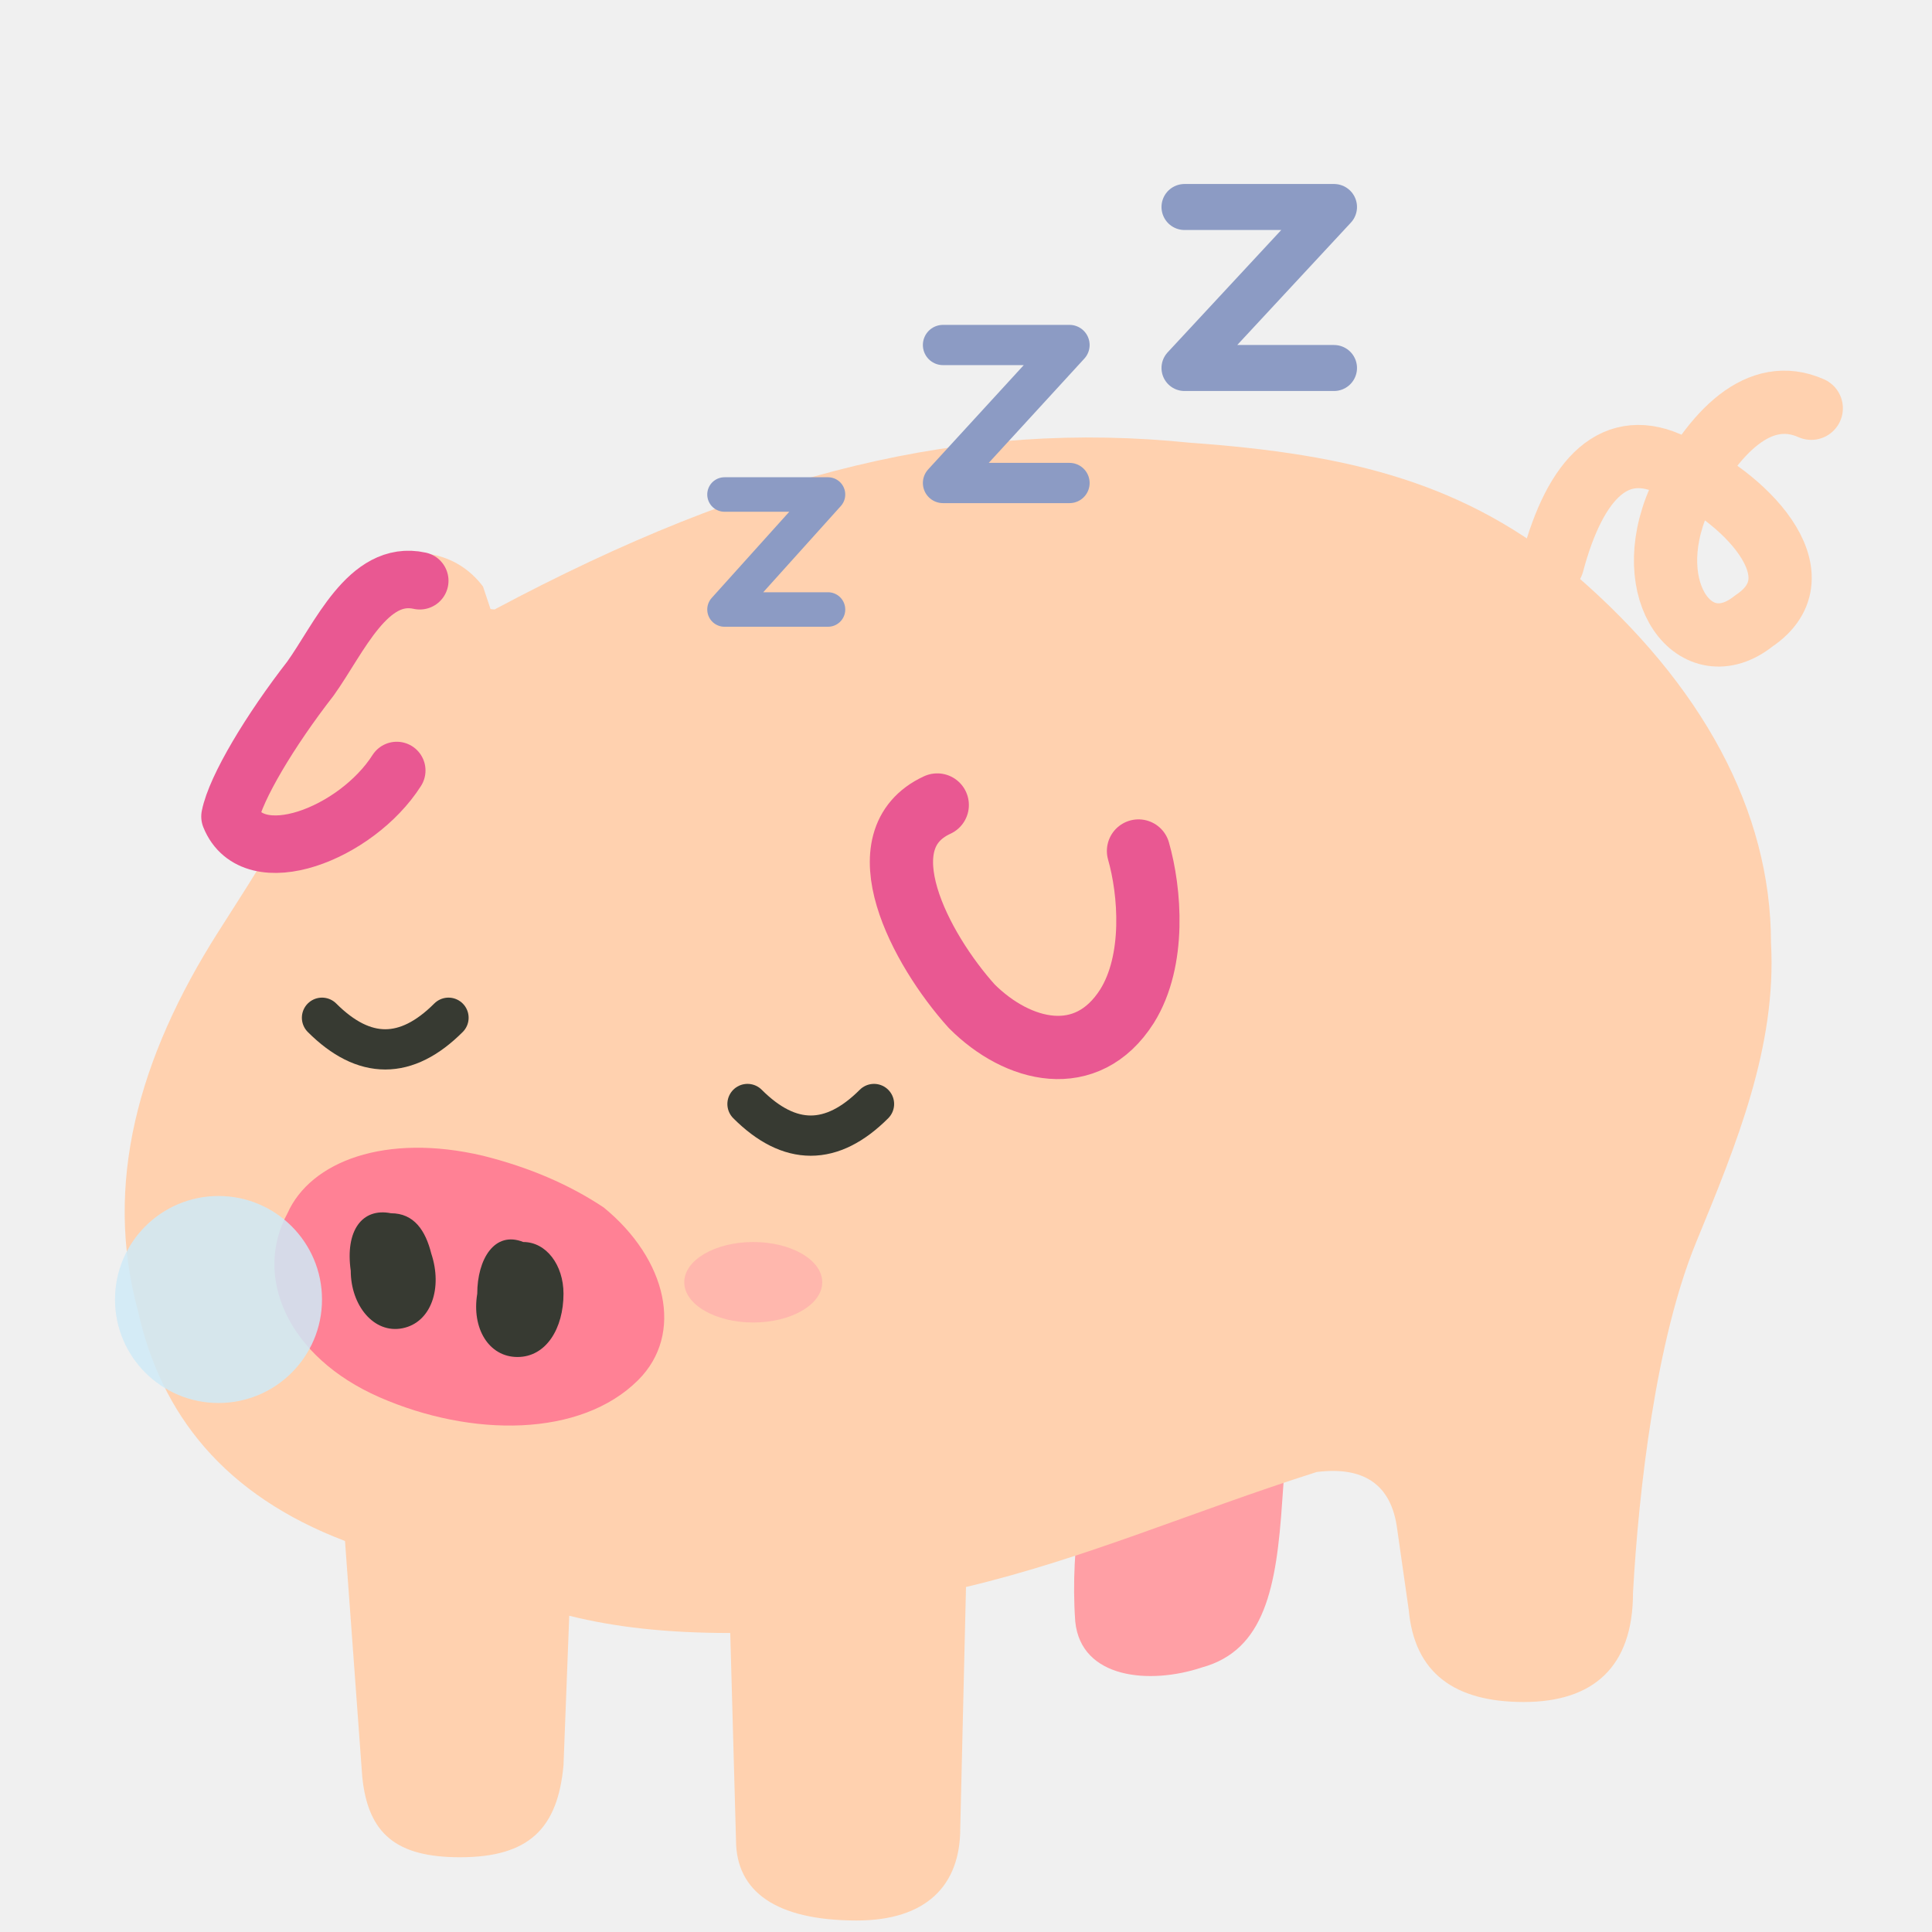
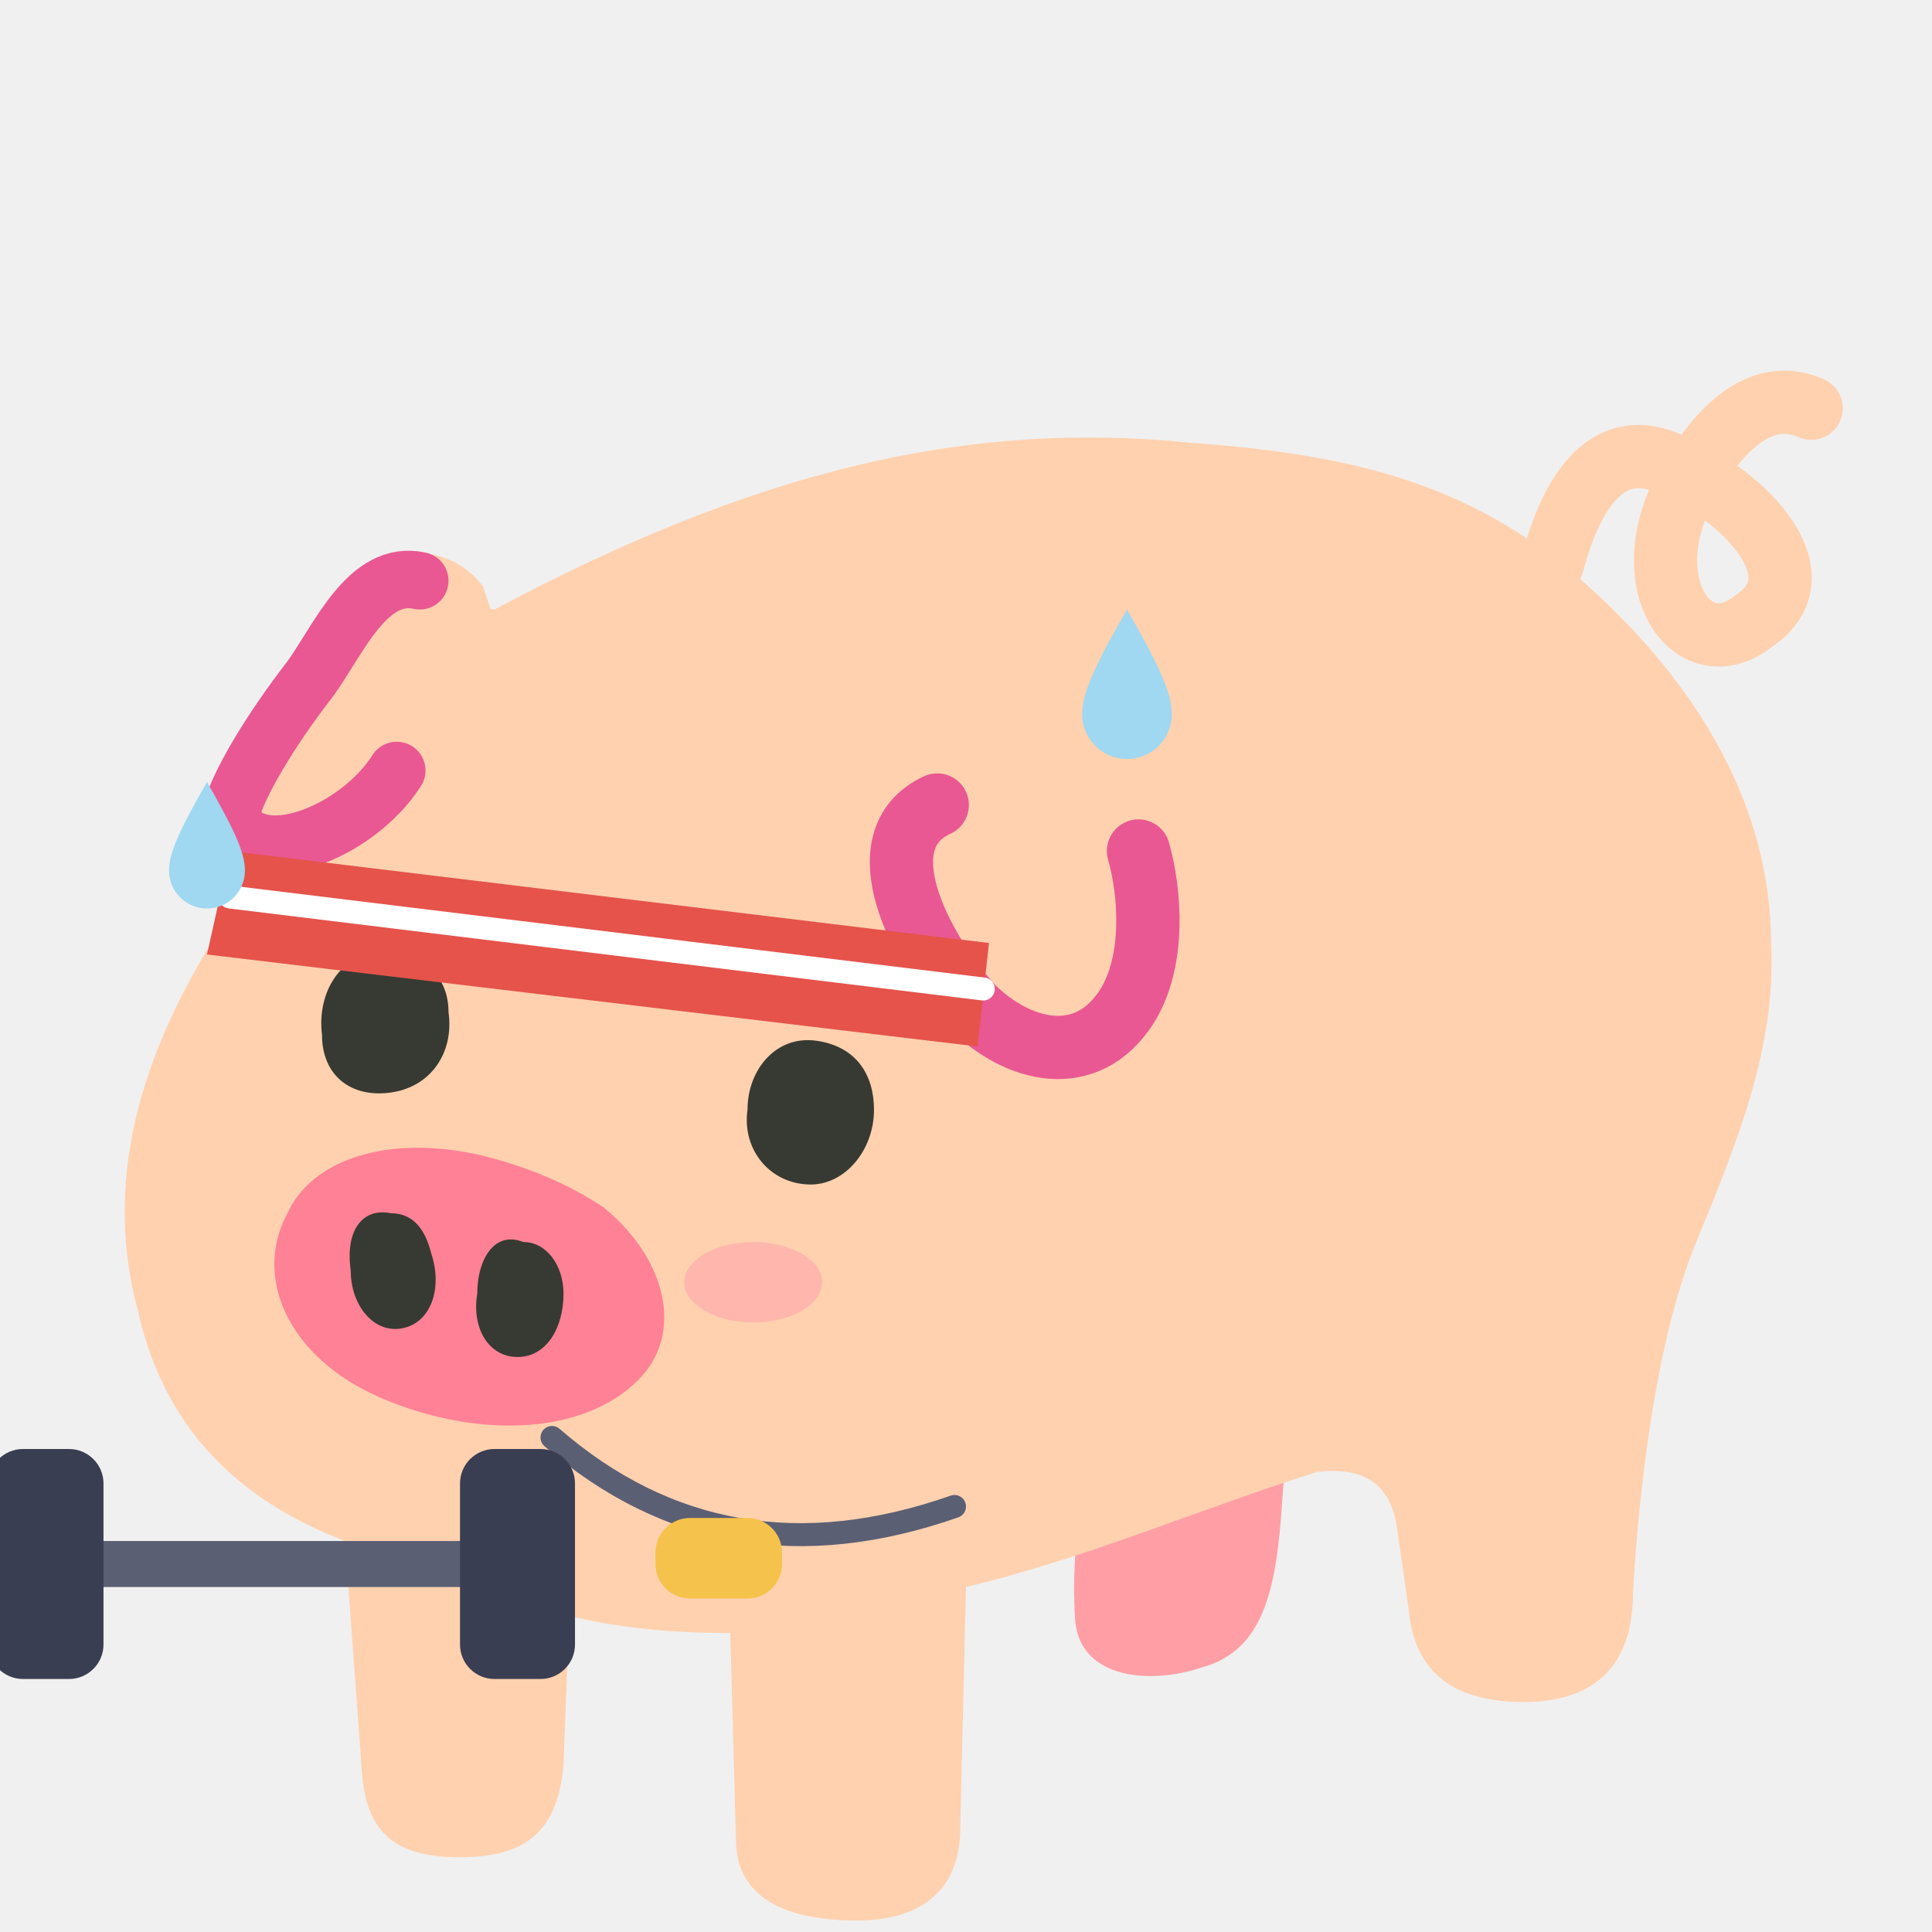
- <svg xmlns="http://www.w3.org/2000/svg" viewBox="24 -36 336 336" width="128" height="128" role="img" aria-label="睡着了">
+ <svg xmlns="http://www.w3.org/2000/svg" viewBox="24 -36 336 336" width="128" height="128" role="img" aria-label="健身教练">
  <style>
    .eye{animation:blink 4.2s infinite;transform-box:fill-box;transform-origin:50% 50%}
    .tail{animation:wag 1.4s ease-in-out infinite;transform-origin:296px 64px}
    .ear2{animation:flick 5.2s ease-in-out infinite;transform-origin:205px 108px}
    @keyframes blink{0%,90%,100%{transform:scaleY(1)}93%{transform:scaleY(.1)}}
    @keyframes wag{50%{transform:rotate(14deg)}}
    @keyframes flick{0%,80%,100%{transform:rotate(0)}85%{transform:rotate(-12deg)}90%{transform:rotate(4deg)}}
-     .breathe{animation:breathe 3.6s ease-in-out infinite;transform-origin:190px 298px}
-     .tail{animation:none}.ear2{animation:none}
-     .bubble{animation:bubble 3.6s ease-in-out infinite;transform-box:fill-box;transform-origin:100% 50%}
-     .z1{animation:z 3.6s ease-out infinite}.z2{animation:z 3.6s ease-out -1.2s infinite}.z3{animation:z 3.6s ease-out -2.4s infinite}
-     @keyframes breathe{0%,100%{transform:scale(1) rotate(0)}50%{transform:scale(1.025,.97) rotate(1deg)}}
-     @keyframes bubble{0%,100%{transform:scale(.3)}50%{transform:scale(1)}}
-     @keyframes z{0%{opacity:0;transform:translate(0,14px)}30%{opacity:1}100%{opacity:0;transform:translate(24px,-36px)}}
+     .squat{animation:squat 1.2s ease-in-out infinite;transform-origin:190px 298px}
+     .bell{animation:lift 1.2s ease-in-out infinite}
+     .s1{animation:fling 1.2s ease-out infinite}.s2{animation:fling 1.2s ease-out -.6s infinite}
+     @keyframes squat{0%,100%{transform:scale(1,1)}50%{transform:scale(1.03,.94)}}
+     @keyframes lift{0%,100%{transform:translateY(0)}50%{transform:translateY(-70px)}}
+     @keyframes fling{0%{opacity:0;transform:translate(0,0)}20%{opacity:1}100%{opacity:0;transform:translate(26px,-30px)}}
    @media (prefers-reduced-motion:reduce){*{animation:none!important}}
  </style>
-   <g class="breathe">
+   <g class="squat">
    <g class="pig" stroke-linecap="round" stroke-linejoin="round">
      <path fill="#FF9FA5" d="M214 210C213 221 210 232 211 246C212 256 224 257 233 254C244 251 246 240 247 225L248 211Z" />
      <path class="tail" d="M294 62C298 47 305 40 315 45C327 50 341 64 329 72C319 80 309 67 316 51C322 39 330 31 339 35" fill="none" stroke="#FFD1AF" stroke-width="11" />
      <path fill="#FFD1AF" d="M110 70C155 46 192 37 231 41C259 43 279 48 298 64C320 83 332 105 332 128C333 146 326 163 319 180C312 197 309 223 308 241C308 254 301 260 289 260C277 260 270 255 269 244L267 230C266 222 261 219 253 220C231 227 213 235 192 240L191 282C191 292 185 298 173 298C159 298 152 293 152 284L151 248C140 248 131 247 123 245L122 271C121 282 116 287 104 287C93 287 88 283 87 273L84 232C63 224 52 210 48 192C42 170 48 148 62 126C69 115 75 106 80 94C87 79 96 68 110 70Z" />
      <path fill="#FFD1AF" d="M63 107C64 97 75 81 84 68C90 58 102 58 108 66L115 87L90 113Z" />
      <path class="ear1" d="M97 65C88 63 83 75 78 82C71 91 65 101 64 106C68 116 86 109 93 98" fill="none" stroke="#E95892" stroke-width="10" />
      <path class="ear2" d="M187 104C174 110 184 129 193 139C201 147 213 150 220 139C225 131 224 119 222 112" fill="none" stroke="#E95892" stroke-width="11" />
-       <path d="M80 141Q91 152 102 141M154 156Q165 167 176 156" fill="none" stroke="#373A32" stroke-width="7" />
+       <path class="eye" fill="#373A32" d="M91 130C84 129 79 136 80 144C80 151 85 155 92 154C99 153 103 147 102 140C102 134 98 130 91 130Z" />
+       <path class="eye" fill="#373A32" d="M166 145C159 144 154 150 154 157C153 164 158 170 165 170C171 170 176 164 176 157C176 151 173 146 166 145Z" />
      <g class="snout">
        <path fill="#FF8195" d="M108 165C91 161 78 166 74 175C68 186 74 200 90 207C106 214 125 214 135 204C143 196 140 183 129 174C123 170 116 167 108 165Z" />
        <path fill="#373A32" d="M92 175C87 174 84 178 85 185C85 191 89 196 94 195C99 194 101 188 99 182C98 178 96 175 92 175Z" />
        <path fill="#373A32" d="M115 180C110 178 107 183 107 189C106 195 109 200 114 200C119 200 122 195 122 189C122 184 119 180 115 180Z" />
      </g>
      <ellipse class="blush" cx="155" cy="187" rx="12" ry="7" fill="#FFAFAC" opacity=".75" />
-       <circle class="bubble" cx="62" cy="190" r="18" fill="#CFEAF7" opacity=".85" />
+       <path d="M64 112L196 128L194 146L60 130Z" fill="#E5534B" />
+       <path d="M64 120L195 136" fill="none" stroke="#FFFFFF" stroke-width="4" />
+       <path d="M120 214Q150 240 190 226" fill="none" stroke="#5B5F73" stroke-width="4" />
+       <rect x="138" y="228" width="22" height="14" rx="6" fill="#F5C24C" />
+       <g class="s1">
+         <path transform="translate(220 70) scale(1.3)" d="M0 0C-4 7-6 11-6 14a6 6 0 0 0 12 0c0-3-2-7-6-14Z" fill="#9FD8F0" />
+       </g>
+       <g class="s2">
+         <path transform="translate(60 100) scale(1.1)" d="M0 0C-4 7-6 11-6 14a6 6 0 0 0 12 0c0-3-2-7-6-14Z" fill="#9FD8F0" />
+       </g>
    </g>
  </g>
-   <g fill="none" stroke="#8C9BC4" stroke-linecap="round" stroke-linejoin="round">
-     <path class="z1" d="M150 50h18l-18 20h18" stroke-width="6" />
-     <path class="z2" d="M188 24h22l-22 24h22" stroke-width="7" />
-     <path class="z3" d="M230 0h26l-26 28h26" stroke-width="8" />
+   <g class="bell">
+     <path d="M28 236H118" fill="none" stroke="#5B5F73" stroke-width="8" stroke-linecap="round" />
+     <rect x="22" y="216" width="20" height="40" rx="6" fill="#3A3E52" />
+     <rect x="104" y="216" width="20" height="40" rx="6" fill="#3A3E52" />
  </g>
</svg>
